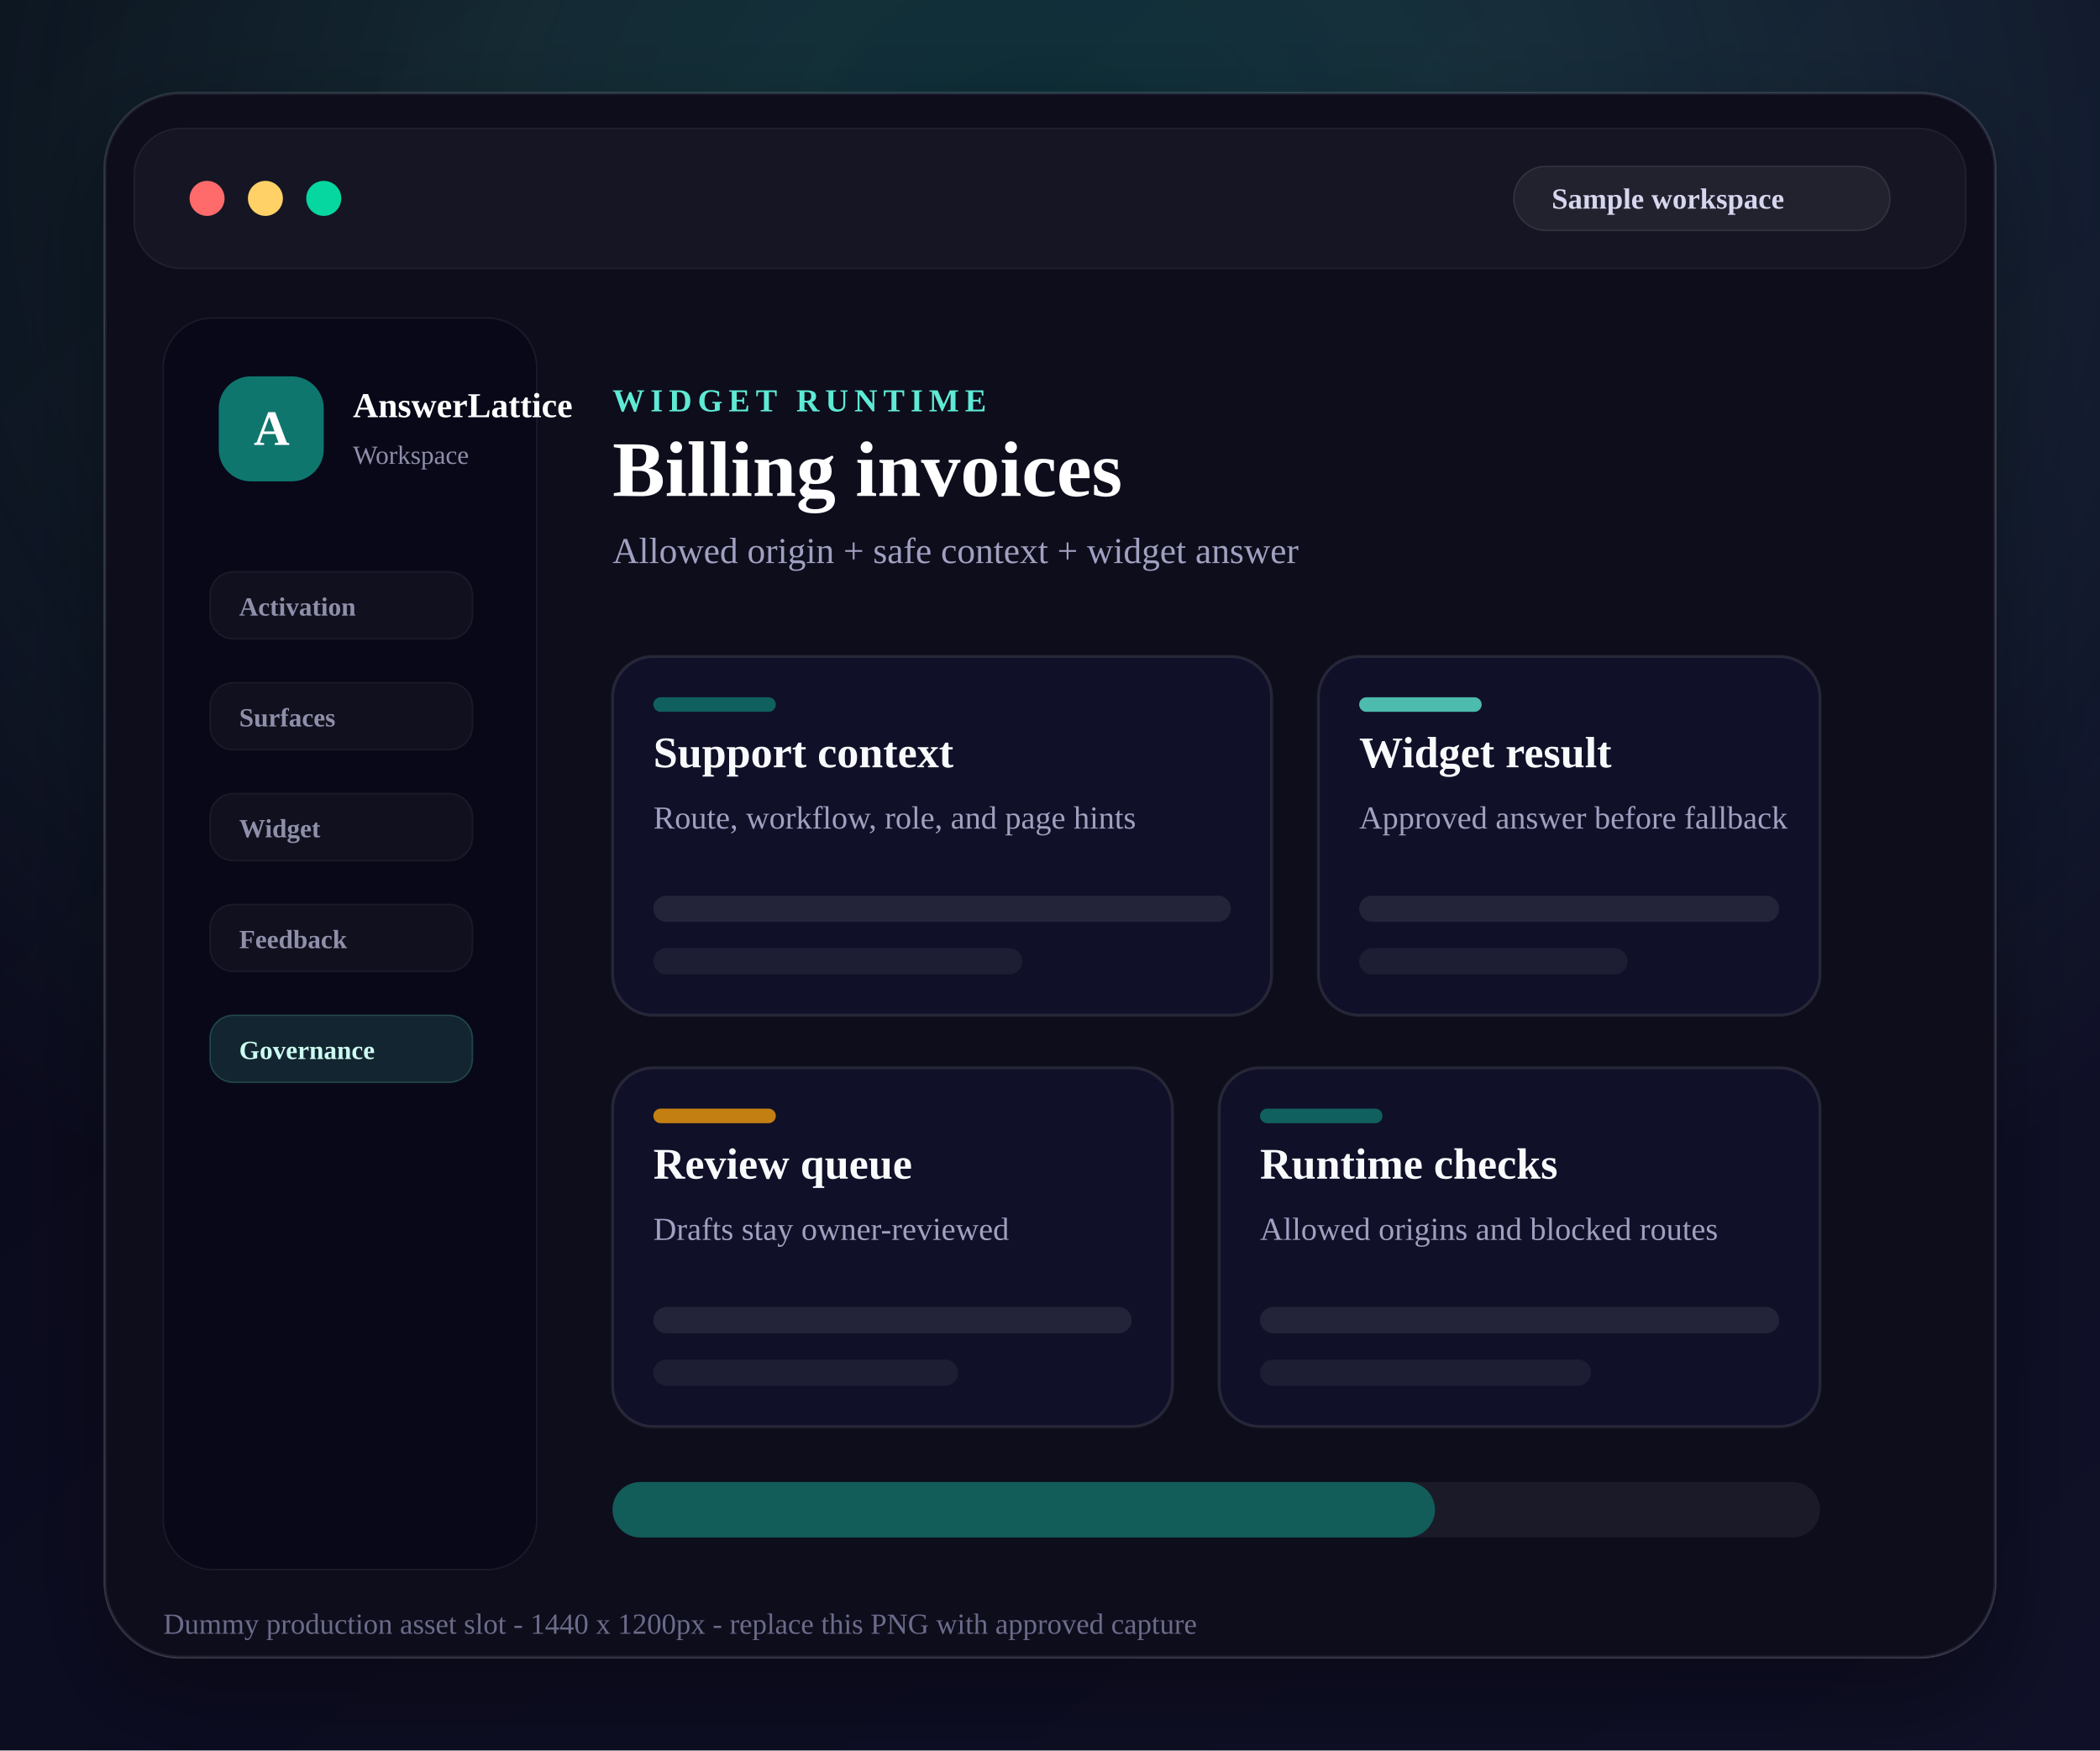
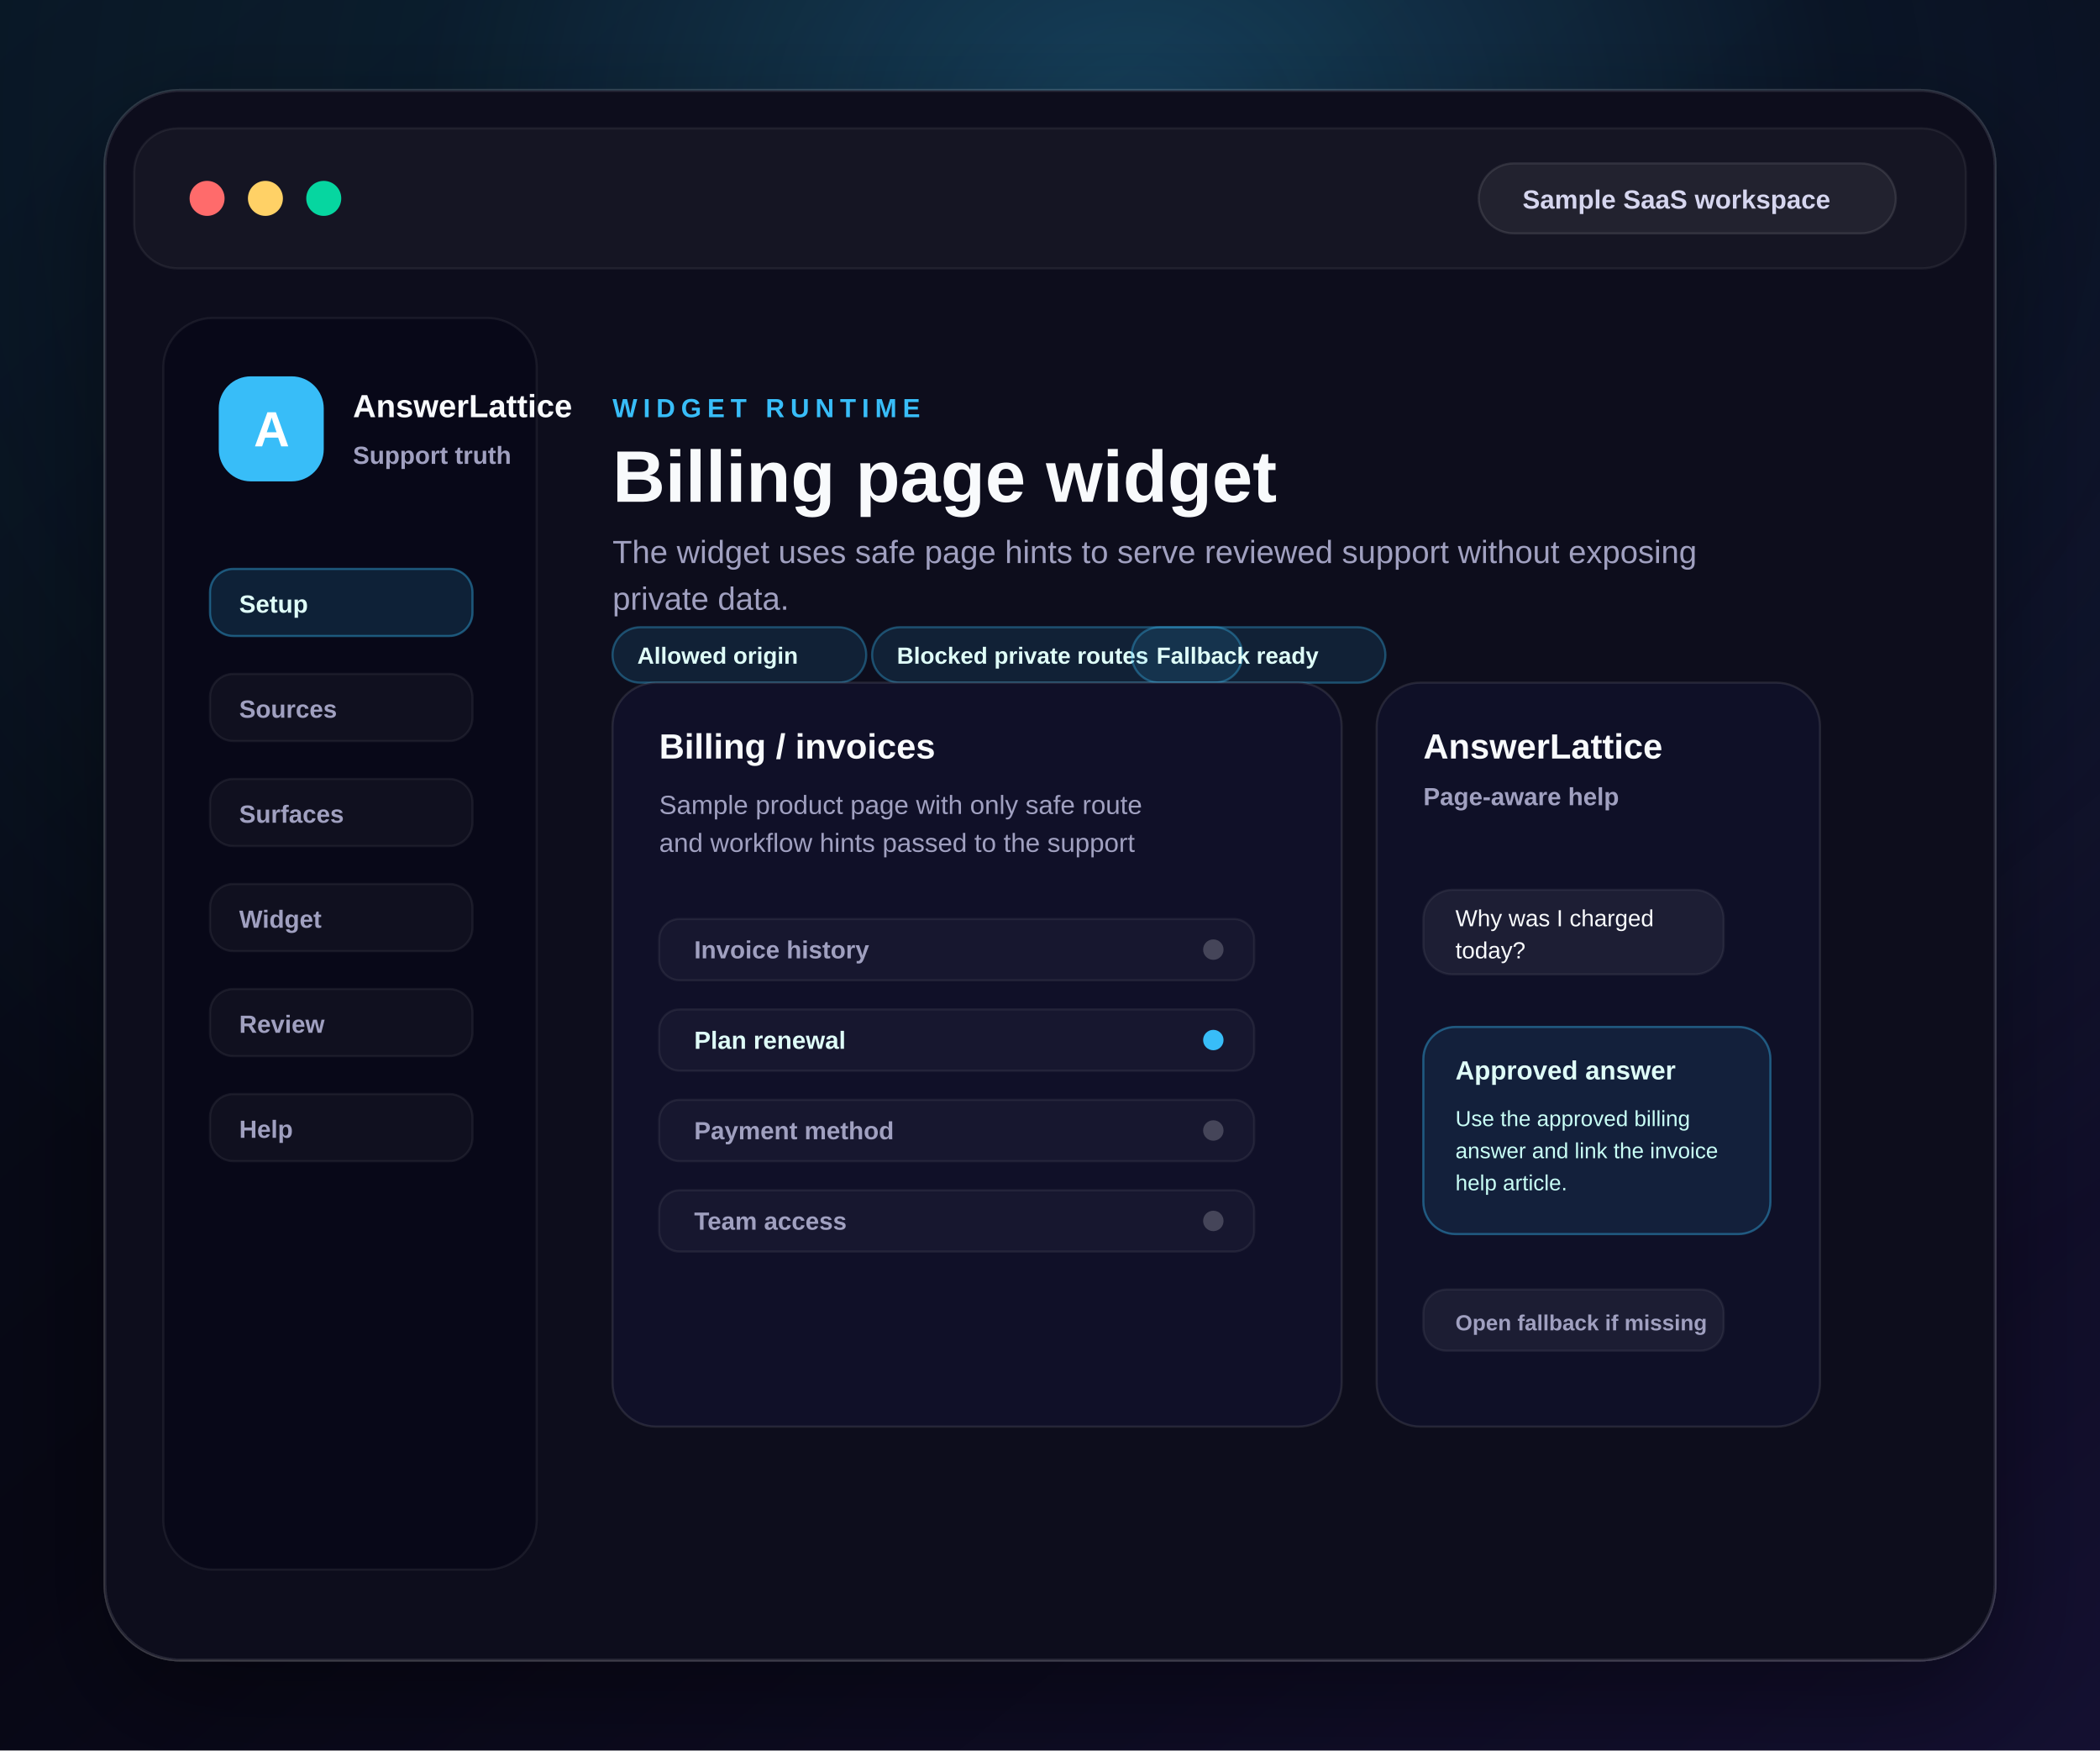
<svg xmlns="http://www.w3.org/2000/svg" width="1440" height="1200" viewBox="0 0 1440 1200">
  <defs>
-     <linearGradient id="bg" x1="0" y1="0" x2="1" y2="1">
-       <stop offset="0" stop-color="#070714" />
-       <stop offset="0.48" stop-color="#0d0d22" />
-       <stop offset="1" stop-color="#101028" />
+     <linearGradient id="pageBg" x1="0" y1="0" x2="1" y2="1">
+       <stop offset="0" stop-color="#07111d" />
+       <stop offset="0.45" stop-color="#070714" />
+       <stop offset="1" stop-color="#141031" />
    </linearGradient>
-     <radialGradient id="glow" cx="50%" cy="10%" r="72%">
-       <stop offset="0" stop-color="#0f766e" stop-opacity="0.32" />
-       <stop offset="0.45" stop-color="#5eead4" stop-opacity="0.12" />
-       <stop offset="1" stop-color="#5eead4" stop-opacity="0" />
+     <radialGradient id="assetGlow" cx="54%" cy="8%" r="76%">
+       <stop offset="0" stop-color="#38bdf8" stop-opacity="0.30" />
+       <stop offset="0.44" stop-color="#38bdf8" stop-opacity="0.08" />
+       <stop offset="1" stop-color="#38bdf8" stop-opacity="0" />
    </radialGradient>
    <filter id="softShadow" x="-20%" y="-20%" width="140%" height="140%">
-       <feDropShadow dx="0" dy="28" stdDeviation="34" flood-color="#000000" flood-opacity="0.36" />
+       <feDropShadow dx="0" dy="30" stdDeviation="38" flood-color="#000000" flood-opacity="0.42" />
    </filter>
  </defs>
-   <rect width="1440" height="1200" fill="url(#bg)" />
-   <rect width="1440" height="1200" fill="url(#glow)" />
-   <rect x="72" y="64" width="1296" height="1072" rx="52" fill="#09091a" stroke="rgba(255,255,255,0.10)" stroke-width="2" filter="url(#softShadow)" />
-   <rect x="92" y="88" width="1256" height="96" rx="32" fill="rgba(255,255,255,0.035)" stroke="rgba(255,255,255,0.07)" stroke-width="1" />
+   <rect width="1440" height="1200" fill="url(#pageBg)" />
+   <rect width="1440" height="1200" fill="url(#assetGlow)" />
+   <rect x="72" y="62" width="1296" height="1076" rx="52" fill="#09091a" stroke="rgba(255,255,255,0.12)" stroke-width="2" filter="url(#softShadow)" />
+   <rect x="92" y="88" width="1256" height="96" rx="30" fill="rgba(255,255,255,0.035)" stroke="rgba(255,255,255,0.065)" stroke-width="1.5" />
  <circle cx="142" cy="136" r="12" fill="#ff6b6b" />
  <circle cx="182" cy="136" r="12" fill="#ffd166" />
  <circle cx="222" cy="136" r="12" fill="#06d6a0" />
-   <rect x="1038" y="114" width="258" height="44" rx="22" fill="rgba(255,255,255,0.055)" stroke="rgba(255,255,255,0.10)" stroke-width="1" />
-   <text x="1064" y="143" fill="#d6d6ef" font-size="20" font-weight="700">Sample workspace</text>
-   <rect x="112" y="218" width="256" height="858" rx="34" fill="#080818" stroke="rgba(255,255,255,0.07)" stroke-width="1" />
-   <rect x="150" y="258" width="72" height="72" rx="22" fill="#0f766e" />
-   <text x="174" y="305" fill="#ffffff" font-size="34" font-weight="800">A</text>
-   <text x="242" y="286" fill="#ffffff" font-size="24" font-weight="700">AnswerLattice</text>
-   <text x="242" y="318" fill="#8f8faa" font-size="18">Workspace</text>
-   <rect x="144" y="392" width="180" height="46" rx="16" fill="rgba(255,255,255,0.035)" stroke="rgba(255,255,255,0.06)" stroke-width="1" />
-   <text x="164" y="422" fill="#8f8faa" font-size="18" font-weight="700">Activation</text>
-   <rect x="144" y="468" width="180" height="46" rx="16" fill="rgba(255,255,255,0.035)" stroke="rgba(255,255,255,0.06)" stroke-width="1" />
-   <text x="164" y="498" fill="#8f8faa" font-size="18" font-weight="700">Surfaces</text>
-   <rect x="144" y="544" width="180" height="46" rx="16" fill="rgba(255,255,255,0.035)" stroke="rgba(255,255,255,0.06)" stroke-width="1" />
-   <text x="164" y="574" fill="#8f8faa" font-size="18" font-weight="700">Widget</text>
-   <rect x="144" y="620" width="180" height="46" rx="16" fill="rgba(255,255,255,0.035)" stroke="rgba(255,255,255,0.06)" stroke-width="1" />
-   <text x="164" y="650" fill="#8f8faa" font-size="18" font-weight="700">Feedback</text>
-   <rect x="144" y="696" width="180" height="46" rx="16" fill="rgba(94,234,212,0.13)" stroke="rgba(94,234,212,0.22)" stroke-width="1" />
-   <text x="164" y="726" fill="#ccfbf1" font-size="18" font-weight="700">Governance</text>
-   <text x="420" y="282" fill="#5eead4" font-size="22" font-weight="800" letter-spacing="4">WIDGET RUNTIME</text>
-   <text x="420" y="340" fill="#ffffff" font-size="54" font-weight="800">Billing invoices</text>
-   <text x="420" y="386" fill="#a0a0c0" font-size="25">Allowed origin + safe context + widget answer</text>
-   <rect x="420" y="450" width="452" height="246" rx="28" fill="#101028" stroke="rgba(255,255,255,0.10)" stroke-width="2" />
-   <rect x="448" y="478" width="84" height="10" rx="5" fill="#0f766e" opacity="0.78" />
-   <text x="448" y="526" fill="#f8fafc" font-size="30" font-weight="700">Support context</text>
-   <text x="448" y="568" fill="#a0a0c0" font-size="22">Route, workflow, role, and page hints</text>
-   <rect x="448" y="614" width="396" height="18" rx="9" fill="rgba(255,255,255,0.08)" />
-   <rect x="448" y="650" width="253" height="18" rx="9" fill="rgba(255,255,255,0.055)" />
-   <rect x="904" y="450" width="344" height="246" rx="28" fill="#101028" stroke="rgba(255,255,255,0.10)" stroke-width="2" />
-   <rect x="932" y="478" width="84" height="10" rx="5" fill="#5eead4" opacity="0.78" />
-   <text x="932" y="526" fill="#f8fafc" font-size="30" font-weight="700">Widget result</text>
-   <text x="932" y="568" fill="#a0a0c0" font-size="22">Approved answer before fallback</text>
-   <rect x="932" y="614" width="288" height="18" rx="9" fill="rgba(255,255,255,0.08)" />
-   <rect x="932" y="650" width="184" height="18" rx="9" fill="rgba(255,255,255,0.055)" />
-   <rect x="420" y="732" width="384" height="246" rx="28" fill="#101028" stroke="rgba(255,255,255,0.10)" stroke-width="2" />
-   <rect x="448" y="760" width="84" height="10" rx="5" fill="#f59e0b" opacity="0.78" />
-   <text x="448" y="808" fill="#f8fafc" font-size="30" font-weight="700">Review queue</text>
-   <text x="448" y="850" fill="#a0a0c0" font-size="22">Drafts stay owner-reviewed</text>
-   <rect x="448" y="896" width="328" height="18" rx="9" fill="rgba(255,255,255,0.08)" />
-   <rect x="448" y="932" width="209" height="18" rx="9" fill="rgba(255,255,255,0.055)" />
-   <rect x="836" y="732" width="412" height="246" rx="28" fill="#101028" stroke="rgba(255,255,255,0.10)" stroke-width="2" />
-   <rect x="864" y="760" width="84" height="10" rx="5" fill="#0f766e" opacity="0.78" />
-   <text x="864" y="808" fill="#f8fafc" font-size="30" font-weight="700">Runtime checks</text>
-   <text x="864" y="850" fill="#a0a0c0" font-size="22">Allowed origins and blocked routes</text>
-   <rect x="864" y="896" width="356" height="18" rx="9" fill="rgba(255,255,255,0.08)" />
-   <rect x="864" y="932" width="227" height="18" rx="9" fill="rgba(255,255,255,0.055)" />
-   <rect x="420" y="1016" width="828" height="38" rx="19" fill="rgba(255,255,255,0.055)" />
-   <rect x="420" y="1016" width="564" height="38" rx="19" fill="#0f766e" opacity="0.72" />
-   <text x="112" y="1120" fill="#6b6b8a" font-size="20">Dummy production asset slot - 1440 x 1200px - replace this PNG with approved capture</text>
+   <rect x="1014" y="112" width="286" height="48" rx="24" fill="rgba(255,255,255,0.055)" stroke="rgba(255,255,255,0.10)" stroke-width="1.5" />
+   <text x="1044" y="143" fill="#d6d6ef" font-family="-apple-system, BlinkMacSystemFont, 'Segoe UI', Arial, sans-serif" font-size="18" font-weight="700">Sample SaaS workspace</text>
+   <rect x="112" y="218" width="256" height="858" rx="34" fill="#080818" stroke="rgba(255,255,255,0.065)" stroke-width="1.5" />
+   <rect x="150" y="258" width="72" height="72" rx="22" fill="#38bdf8" />
+   <text x="174" y="306" fill="#ffffff" font-family="-apple-system, BlinkMacSystemFont, 'Segoe UI', Arial, sans-serif" font-size="34" font-weight="800">A</text>
+   <text x="242" y="286" fill="#f8fafc" font-family="-apple-system, BlinkMacSystemFont, 'Segoe UI', Arial, sans-serif" font-size="22" font-weight="800">AnswerLattice</text>
+   <text x="242" y="318" fill="#a0a0c0" font-family="-apple-system, BlinkMacSystemFont, 'Segoe UI', Arial, sans-serif" font-size="17" font-weight="600">Support truth</text>
+   <rect x="144" y="390" width="180" height="46" rx="16" fill="rgba(56,189,248,0.14)" stroke="rgba(56,189,248,0.4)" stroke-width="1.5" />
+   <text x="164" y="420" fill="#dffdf8" font-family="-apple-system, BlinkMacSystemFont, 'Segoe UI', Arial, sans-serif" font-size="17" font-weight="750">Setup</text>
+   <rect x="144" y="462" width="180" height="46" rx="16" fill="rgba(255,255,255,0.035)" stroke="rgba(255,255,255,0.065)" stroke-width="1.5" />
+   <text x="164" y="492" fill="#a0a0c0" font-family="-apple-system, BlinkMacSystemFont, 'Segoe UI', Arial, sans-serif" font-size="17" font-weight="750">Sources</text>
+   <rect x="144" y="534" width="180" height="46" rx="16" fill="rgba(255,255,255,0.035)" stroke="rgba(255,255,255,0.065)" stroke-width="1.5" />
+   <text x="164" y="564" fill="#a0a0c0" font-family="-apple-system, BlinkMacSystemFont, 'Segoe UI', Arial, sans-serif" font-size="17" font-weight="750">Surfaces</text>
+   <rect x="144" y="606" width="180" height="46" rx="16" fill="rgba(255,255,255,0.035)" stroke="rgba(255,255,255,0.065)" stroke-width="1.5" />
+   <text x="164" y="636" fill="#a0a0c0" font-family="-apple-system, BlinkMacSystemFont, 'Segoe UI', Arial, sans-serif" font-size="17" font-weight="750">Widget</text>
+   <rect x="144" y="678" width="180" height="46" rx="16" fill="rgba(255,255,255,0.035)" stroke="rgba(255,255,255,0.065)" stroke-width="1.5" />
+   <text x="164" y="708" fill="#a0a0c0" font-family="-apple-system, BlinkMacSystemFont, 'Segoe UI', Arial, sans-serif" font-size="17" font-weight="750">Review</text>
+   <rect x="144" y="750" width="180" height="46" rx="16" fill="rgba(255,255,255,0.035)" stroke="rgba(255,255,255,0.065)" stroke-width="1.5" />
+   <text x="164" y="780" fill="#a0a0c0" font-family="-apple-system, BlinkMacSystemFont, 'Segoe UI', Arial, sans-serif" font-size="17" font-weight="750">Help</text>
+   <text x="420" y="286" fill="#38bdf8" font-family="-apple-system, BlinkMacSystemFont, 'Segoe UI', Arial, sans-serif" font-size="18" font-weight="800" letter-spacing="4">WIDGET RUNTIME</text>
+   <text x="420" y="344" fill="#f8fafc" font-family="-apple-system, BlinkMacSystemFont, 'Segoe UI', Arial, sans-serif" font-size="50" font-weight="800">Billing page widget</text>
+   <text x="420" y="386" fill="#a0a0c0" font-family="-apple-system, BlinkMacSystemFont, 'Segoe UI', Arial, sans-serif" font-size="22" font-weight="500">The widget uses safe page hints to serve reviewed support without exposing</text>
+   <text x="420" y="418" fill="#a0a0c0" font-family="-apple-system, BlinkMacSystemFont, 'Segoe UI', Arial, sans-serif" font-size="22" font-weight="500">private data.</text>
+   <rect x="420" y="430" width="174" height="38" rx="19" fill="rgba(56,189,248,0.12)" stroke="rgba(56,189,248,0.34)" stroke-width="1.5" />
+   <text x="437" y="455" fill="#dffdf8" font-family="-apple-system, BlinkMacSystemFont, 'Segoe UI', Arial, sans-serif" font-size="16" font-weight="700">Allowed origin</text>
+   <rect x="598" y="430" width="254" height="38" rx="19" fill="rgba(56,189,248,0.12)" stroke="rgba(56,189,248,0.34)" stroke-width="1.5" />
+   <text x="615" y="455" fill="#dffdf8" font-family="-apple-system, BlinkMacSystemFont, 'Segoe UI', Arial, sans-serif" font-size="16" font-weight="700">Blocked private routes</text>
+   <rect x="776" y="430" width="174" height="38" rx="19" fill="rgba(56,189,248,0.12)" stroke="rgba(56,189,248,0.34)" stroke-width="1.5" />
+   <text x="793" y="455" fill="#dffdf8" font-family="-apple-system, BlinkMacSystemFont, 'Segoe UI', Arial, sans-serif" font-size="16" font-weight="700">Fallback ready</text>
+   <rect x="420" y="468" width="500" height="510" rx="30" fill="#101028" stroke="rgba(255,255,255,0.10)" stroke-width="1.5" />
+   <text x="452" y="520" fill="#f8fafc" font-family="-apple-system, BlinkMacSystemFont, 'Segoe UI', Arial, sans-serif" font-size="24" font-weight="800">Billing / invoices</text>
+   <text x="452" y="558" fill="#a0a0c0" font-family="-apple-system, BlinkMacSystemFont, 'Segoe UI', Arial, sans-serif" font-size="18" font-weight="500">Sample product page with only safe route</text>
+   <text x="452" y="584" fill="#a0a0c0" font-family="-apple-system, BlinkMacSystemFont, 'Segoe UI', Arial, sans-serif" font-size="18" font-weight="500">and workflow hints passed to the support</text>
+   <rect x="452" y="630" width="408" height="42" rx="14" fill="rgba(255,255,255,0.035)" stroke="rgba(255,255,255,0.065)" stroke-width="1.5" />
+   <text x="476" y="657" fill="#a0a0c0" font-family="-apple-system, BlinkMacSystemFont, 'Segoe UI', Arial, sans-serif" font-size="17" font-weight="700">Invoice history</text>
+   <circle cx="832" cy="651" r="7" fill="rgba(255,255,255,0.2)" />
+   <rect x="452" y="692" width="408" height="42" rx="14" fill="rgba(255,255,255,0.035)" stroke="rgba(255,255,255,0.065)" stroke-width="1.5" />
+   <text x="476" y="719" fill="#dffdf8" font-family="-apple-system, BlinkMacSystemFont, 'Segoe UI', Arial, sans-serif" font-size="17" font-weight="700">Plan renewal</text>
+   <circle cx="832" cy="713" r="7" fill="#38bdf8" />
+   <rect x="452" y="754" width="408" height="42" rx="14" fill="rgba(255,255,255,0.035)" stroke="rgba(255,255,255,0.065)" stroke-width="1.5" />
+   <text x="476" y="781" fill="#a0a0c0" font-family="-apple-system, BlinkMacSystemFont, 'Segoe UI', Arial, sans-serif" font-size="17" font-weight="700">Payment method</text>
+   <circle cx="832" cy="775" r="7" fill="rgba(255,255,255,0.2)" />
+   <rect x="452" y="816" width="408" height="42" rx="14" fill="rgba(255,255,255,0.035)" stroke="rgba(255,255,255,0.065)" stroke-width="1.5" />
+   <text x="476" y="843" fill="#a0a0c0" font-family="-apple-system, BlinkMacSystemFont, 'Segoe UI', Arial, sans-serif" font-size="17" font-weight="700">Team access</text>
+   <circle cx="832" cy="837" r="7" fill="rgba(255,255,255,0.2)" />
+   <rect x="944" y="468" width="304" height="510" rx="30" fill="#0f1027" stroke="rgba(255,255,255,0.10)" stroke-width="1.5" />
+   <text x="976" y="520" fill="#f8fafc" font-family="-apple-system, BlinkMacSystemFont, 'Segoe UI', Arial, sans-serif" font-size="24" font-weight="800">AnswerLattice</text>
+   <text x="976" y="552" fill="#a0a0c0" font-family="-apple-system, BlinkMacSystemFont, 'Segoe UI', Arial, sans-serif" font-size="17" font-weight="650">Page-aware help</text>
+   <rect x="976" y="610" width="206" height="58" rx="20" fill="rgba(255,255,255,0.06)" stroke="rgba(255,255,255,0.065)" stroke-width="1.5" />
+   <text x="998" y="635" fill="#f8fafc" font-family="-apple-system, BlinkMacSystemFont, 'Segoe UI', Arial, sans-serif" font-size="16" font-weight="500">Why was I charged</text>
+   <text x="998" y="657" fill="#f8fafc" font-family="-apple-system, BlinkMacSystemFont, 'Segoe UI', Arial, sans-serif" font-size="16" font-weight="500">today?</text>
+   <rect x="976" y="704" width="238" height="142" rx="22" fill="rgba(56,189,248,0.1)" stroke="rgba(56,189,248,0.4)" stroke-width="1.5" />
+   <text x="998" y="740" fill="#dffdf8" font-family="-apple-system, BlinkMacSystemFont, 'Segoe UI', Arial, sans-serif" font-size="18" font-weight="800">Approved answer</text>
+   <text x="998" y="772" fill="#c9fff6" font-family="-apple-system, BlinkMacSystemFont, 'Segoe UI', Arial, sans-serif" font-size="15" font-weight="500">Use the approved billing</text>
+   <text x="998" y="794" fill="#c9fff6" font-family="-apple-system, BlinkMacSystemFont, 'Segoe UI', Arial, sans-serif" font-size="15" font-weight="500">answer and link the invoice</text>
+   <text x="998" y="816" fill="#c9fff6" font-family="-apple-system, BlinkMacSystemFont, 'Segoe UI', Arial, sans-serif" font-size="15" font-weight="500">help article.</text>
+   <rect x="976" y="884" width="206" height="42" rx="16" fill="rgba(255,255,255,0.055)" stroke="rgba(255,255,255,0.065)" stroke-width="1.5" />
+   <text x="998" y="912" fill="#a0a0c0" font-family="-apple-system, BlinkMacSystemFont, 'Segoe UI', Arial, sans-serif" font-size="15" font-weight="700">Open fallback if missing</text>
</svg>
